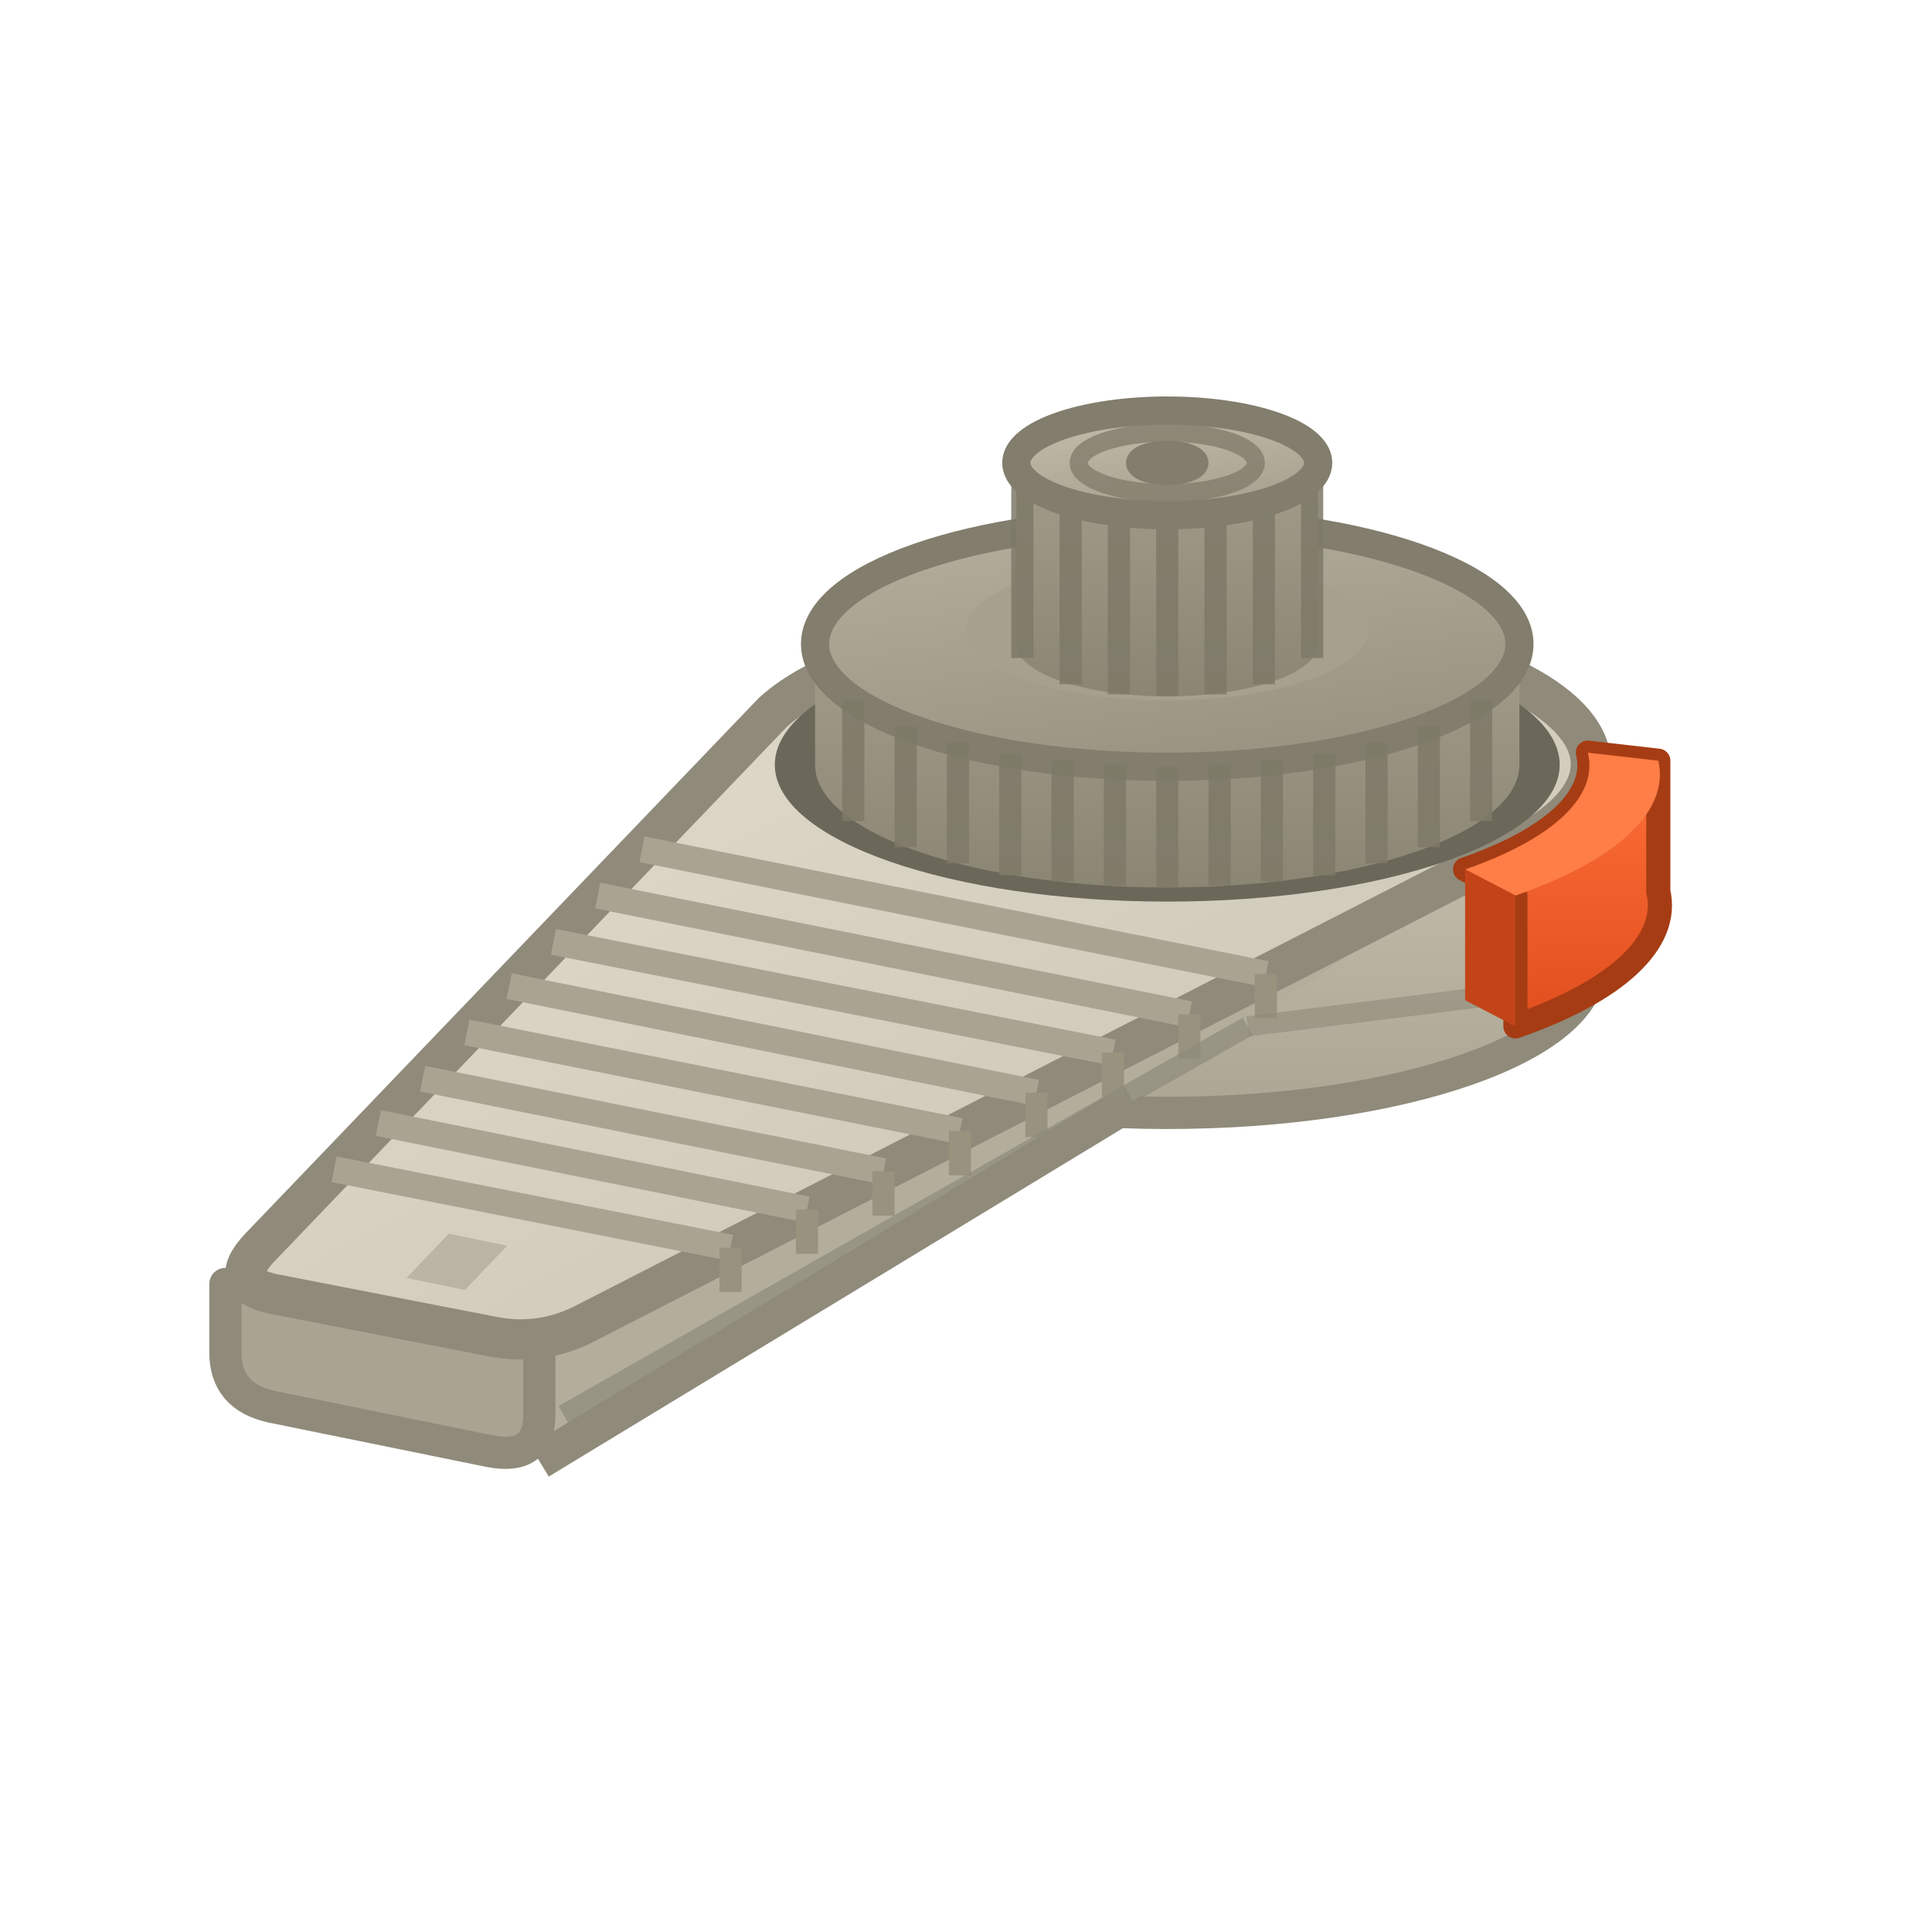
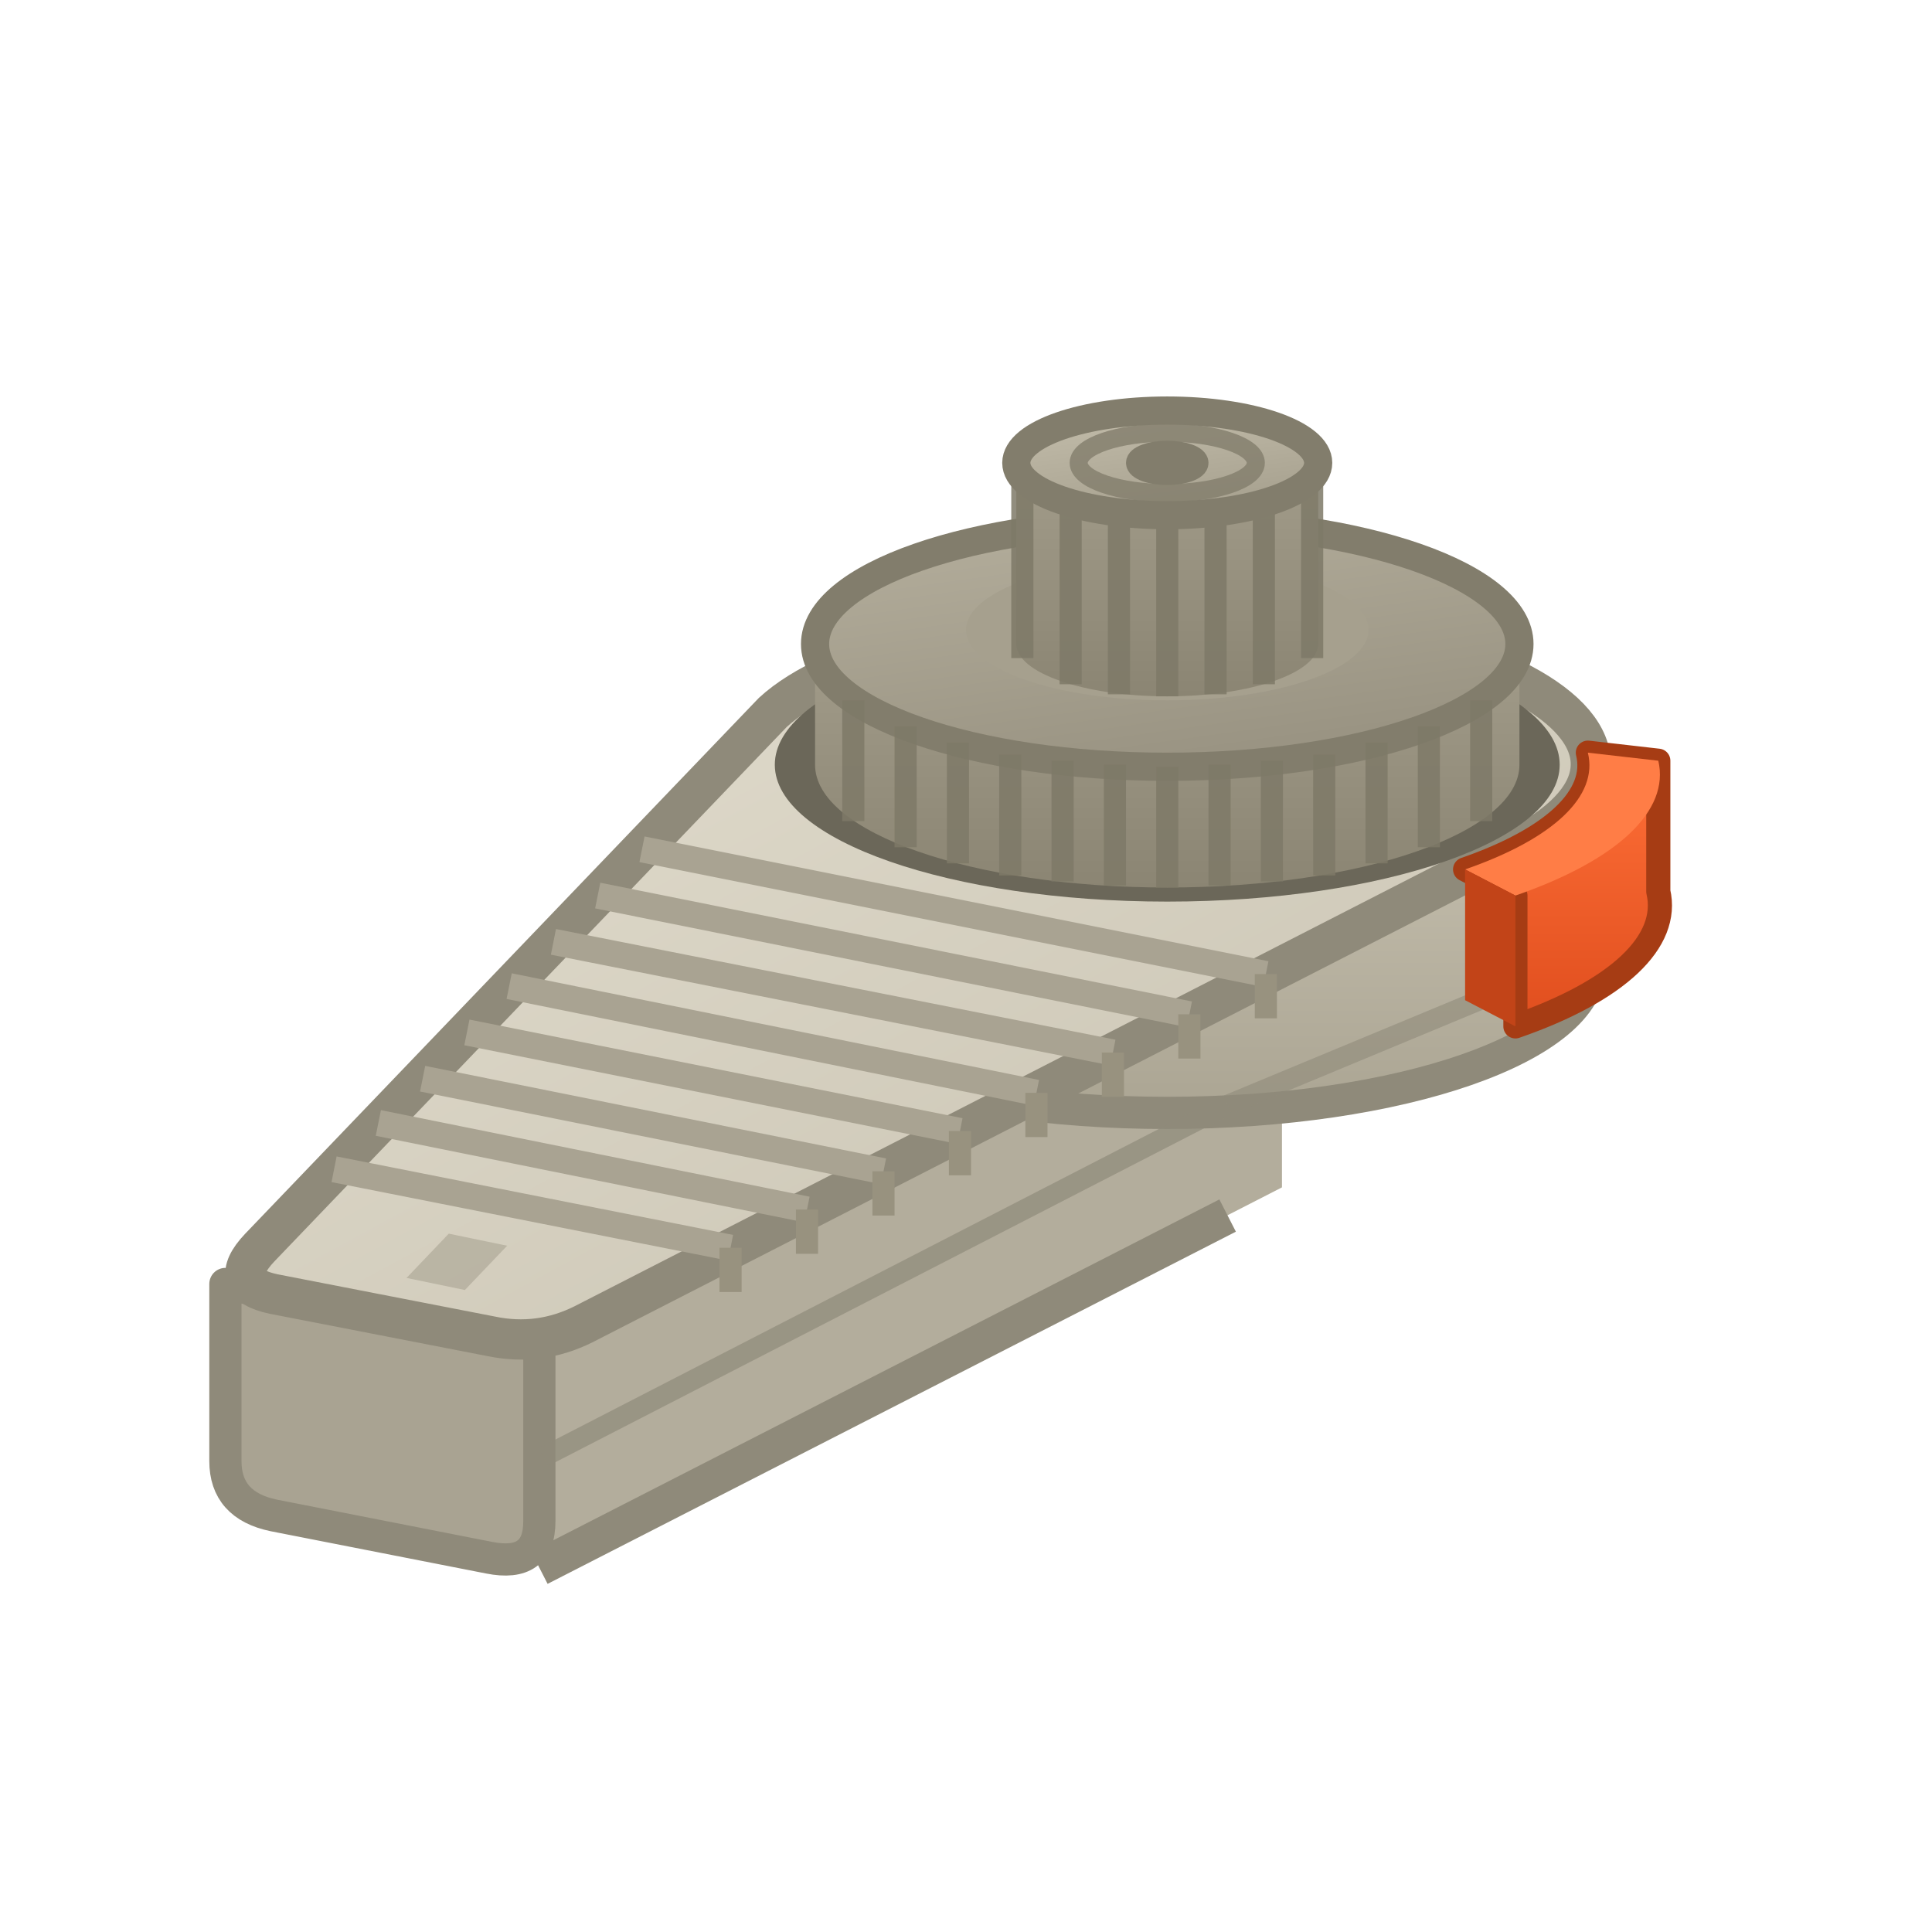
<svg xmlns="http://www.w3.org/2000/svg" viewBox="0 0 96 96" width="96" height="96">
  <defs>
    <linearGradient id="pBody" x1="0" y1="0" x2="1" y2="1">
      <stop offset="0" stop-color="#E4DFD0" />
      <stop offset="1" stop-color="#C6C0AF" />
    </linearGradient>
    <linearGradient id="pWall" x1="0" y1="0" x2="0" y2="1">
      <stop offset="0" stop-color="#C8C2B1" />
      <stop offset="1" stop-color="#ABA593" />
    </linearGradient>
    <linearGradient id="pDial" x1="0" y1="0" x2="0.4" y2="1">
      <stop offset="0" stop-color="#B5AF9D" />
      <stop offset="1" stop-color="#9A9483" />
    </linearGradient>
    <linearGradient id="pDialWall" x1="0" y1="0" x2="0" y2="1">
      <stop offset="0" stop-color="#A29C8A" />
      <stop offset="1" stop-color="#8B8573" />
    </linearGradient>
    <linearGradient id="pCap" x1="0" y1="0" x2="0.4" y2="1">
      <stop offset="0" stop-color="#C4BEAC" />
      <stop offset="1" stop-color="#A8A290" />
    </linearGradient>
    <linearGradient id="pBtn" x1="0" y1="0" x2="0" y2="1">
      <stop offset="0" stop-color="#FF7038" />
      <stop offset="1" stop-color="#E04E1E" />
    </linearGradient>
  </defs>
+   <polygon points="26.8,66.9 63.7,48.0 63.7,59.0 26.8,77.9" fill="#B3AD9C" />
+   <line x1="26.8" y1="77.9" x2="61" y2="60.4" stroke="#8F8A7A" stroke-width="1.8" />
+   <path d="M 11.2,63.8 L 26.8,66.9 L 26.8,75.6 Q 26.8,77.9 24.3,77.4 L 13.6,75.3 Q 11.2,74.8 11.2,72.6 Z" fill="#A9A392" stroke="#8F8A7A" stroke-width="1.6" stroke-linejoin="round" />
  <path d="M 37,38 A 21 7.3 0 0 0 79,38 L 79,48 A 21 7.3 0 0 1 37,48 Z" fill="url(#pWall)" stroke="#8F8A7A" stroke-width="1.6" stroke-linejoin="round" />
-   <polygon points="26.8,66.9 74.3,42.6 56.3,54.7 26.8,72.6" fill="#B3AD9C" />
-   <line x1="26.8" y1="72.6" x2="56.3" y2="54.7" stroke="#8F8A7A" stroke-width="1.8" />
-   <path d="M 11.2,63.8 L 26.8,66.9 L 26.8,70.3 Q 26.8,72.6 24.3,72.1 L 13.5,69.9 Q 11.2,69.4 11.2,67.2 Z" fill="#A9A392" stroke="#8F8A7A" stroke-width="1.6" stroke-linejoin="round" />
  <path d="M 38.4,35.4 A 21 7.3 0 1 1 74.3,42.6 L 29.0,65.8 Q 26.8,66.9 24.4,66.4 L 13.6,64.3 Q 11.2,63.8 12.9,62.0 Z" fill="url(#pBody)" stroke="#8F8A7A" stroke-width="2" stroke-linejoin="round" />
  <g stroke="#A9A392" stroke-width="1.3">
    <line x1="16.6" y1="58.1" x2="36.3" y2="62.0" />
    <line x1="18.8" y1="55.8" x2="40.1" y2="60.1" />
    <line x1="21.0" y1="53.6" x2="43.9" y2="58.2" />
    <line x1="23.2" y1="51.3" x2="47.7" y2="56.2" />
    <line x1="25.3" y1="49.0" x2="51.5" y2="54.3" />
    <line x1="27.5" y1="46.8" x2="55.3" y2="52.3" />
    <line x1="29.7" y1="44.5" x2="59.1" y2="50.4" />
    <line x1="31.9" y1="42.2" x2="62.9" y2="48.4" />
  </g>
  <g stroke="#98927F" stroke-width="1.1">
    <line x1="36.3" y1="62.0" x2="36.3" y2="64.2" />
    <line x1="40.1" y1="60.1" x2="40.1" y2="62.3" />
    <line x1="43.9" y1="58.2" x2="43.9" y2="60.4" />
    <line x1="47.7" y1="56.2" x2="47.7" y2="58.4" />
    <line x1="51.5" y1="54.3" x2="51.5" y2="56.5" />
    <line x1="55.3" y1="52.3" x2="55.3" y2="54.5" />
    <line x1="59.1" y1="50.4" x2="59.1" y2="52.6" />
    <line x1="62.9" y1="48.4" x2="62.9" y2="50.6" />
  </g>
  <polygon points="20.2,63.5 23.1,64.1 25.2,61.9 22.3,61.3" fill="#A9A392" opacity="0.6" />
-   <line x1="28" y1="70.3" x2="62" y2="51.0" stroke="#8F8A7A" stroke-width="1" opacity="0.7" />
-   <line x1="62" y1="51.0" x2="74" y2="49.5" stroke="#8F8A7A" stroke-width="1" opacity="0.6" />
+   <line x1="27" y1="72.4" x2="61" y2="54.9" stroke="#8F8A7A" stroke-width="1" opacity="0.7" />
+   <line x1="61" y1="54.9" x2="74" y2="49.5" stroke="#8F8A7A" stroke-width="1" opacity="0.6" />
  <ellipse cx="58" cy="38" rx="19.5" ry="6.8" fill="#6B6759" />
  <path d="M 40.5,32 A 17.5 6.1 0 0 0 75.5,32 L 75.5,38 A 17.5 6.1 0 0 1 40.5,38 Z" fill="url(#pDialWall)" />
  <ellipse cx="58" cy="32" rx="17.5" ry="6.1" fill="url(#pDial)" stroke="#827D6C" stroke-width="1.4" />
  <g stroke="#7E7967" stroke-width="1.1" opacity="0.85">
    <line x1="58" y1="38.1" x2="58" y2="44.1" />
    <line x1="60.6" y1="38.0" x2="60.6" y2="44.0" />
    <line x1="55.4" y1="38.0" x2="55.4" y2="44.0" />
    <line x1="63.2" y1="37.8" x2="63.2" y2="43.8" />
    <line x1="52.8" y1="37.8" x2="52.8" y2="43.8" />
    <line x1="65.8" y1="37.5" x2="65.8" y2="43.5" />
    <line x1="50.2" y1="37.5" x2="50.2" y2="43.5" />
    <line x1="68.4" y1="36.9" x2="68.4" y2="42.9" />
    <line x1="47.6" y1="36.9" x2="47.6" y2="42.9" />
    <line x1="71" y1="36.1" x2="71" y2="42.1" />
    <line x1="45" y1="36.1" x2="45" y2="42.1" />
    <line x1="73.6" y1="34.8" x2="73.6" y2="40.8" />
    <line x1="42.4" y1="34.8" x2="42.4" y2="40.8" />
  </g>
  <ellipse cx="58" cy="31.3" rx="10" ry="3.5" fill="#A6A08E" />
  <path d="M 50.5,23 A 7.5 2.6 0 0 0 65.5,23 L 65.5,32 A 7.5 2.6 0 0 1 50.5,32 Z" fill="url(#pDialWall)" />
  <g stroke="#7E7967" stroke-width="1.1" opacity="0.85">
    <line x1="58" y1="25.6" x2="58" y2="34.6" />
    <line x1="60.4" y1="25.5" x2="60.4" y2="34.5" />
    <line x1="55.6" y1="25.5" x2="55.6" y2="34.5" />
    <line x1="62.8" y1="25.0" x2="62.8" y2="34.0" />
    <line x1="53.2" y1="25.0" x2="53.2" y2="34.0" />
    <line x1="65.2" y1="23.7" x2="65.2" y2="32.7" />
    <line x1="50.8" y1="23.7" x2="50.8" y2="32.7" />
  </g>
  <ellipse cx="58" cy="23" rx="7.5" ry="2.6" fill="url(#pCap)" stroke="#827D6C" stroke-width="1.4" />
  <ellipse cx="58" cy="23" rx="4.4" ry="1.5" fill="none" stroke="#827D6C" stroke-width="0.9" opacity="0.8" />
  <ellipse cx="58" cy="23" rx="1.5" ry="0.55" fill="none" stroke="#827D6C" stroke-width="1.1" />
  <path d="M 78.9,37.4 A 21 7.3 0 0 1 72.8,43.2 L 75.3,44.5 L 75.3,51.0 A 24.5 8.5 0 0 0 82.4,44.3 L 82.4,37.8 Z" fill="url(#pBtn)" stroke="#A63C14" stroke-width="1.2" stroke-linejoin="round" />
  <path d="M 78.9,37.4 A 21 7.3 0 0 1 72.8,43.2 L 75.3,44.5 A 24.5 8.5 0 0 0 82.4,37.8 Z" fill="#FF7D46" />
  <path d="M 72.8,43.2 L 75.3,44.5 L 75.3,51.0 L 72.8,49.7 Z" fill="#C24418" />
</svg>
